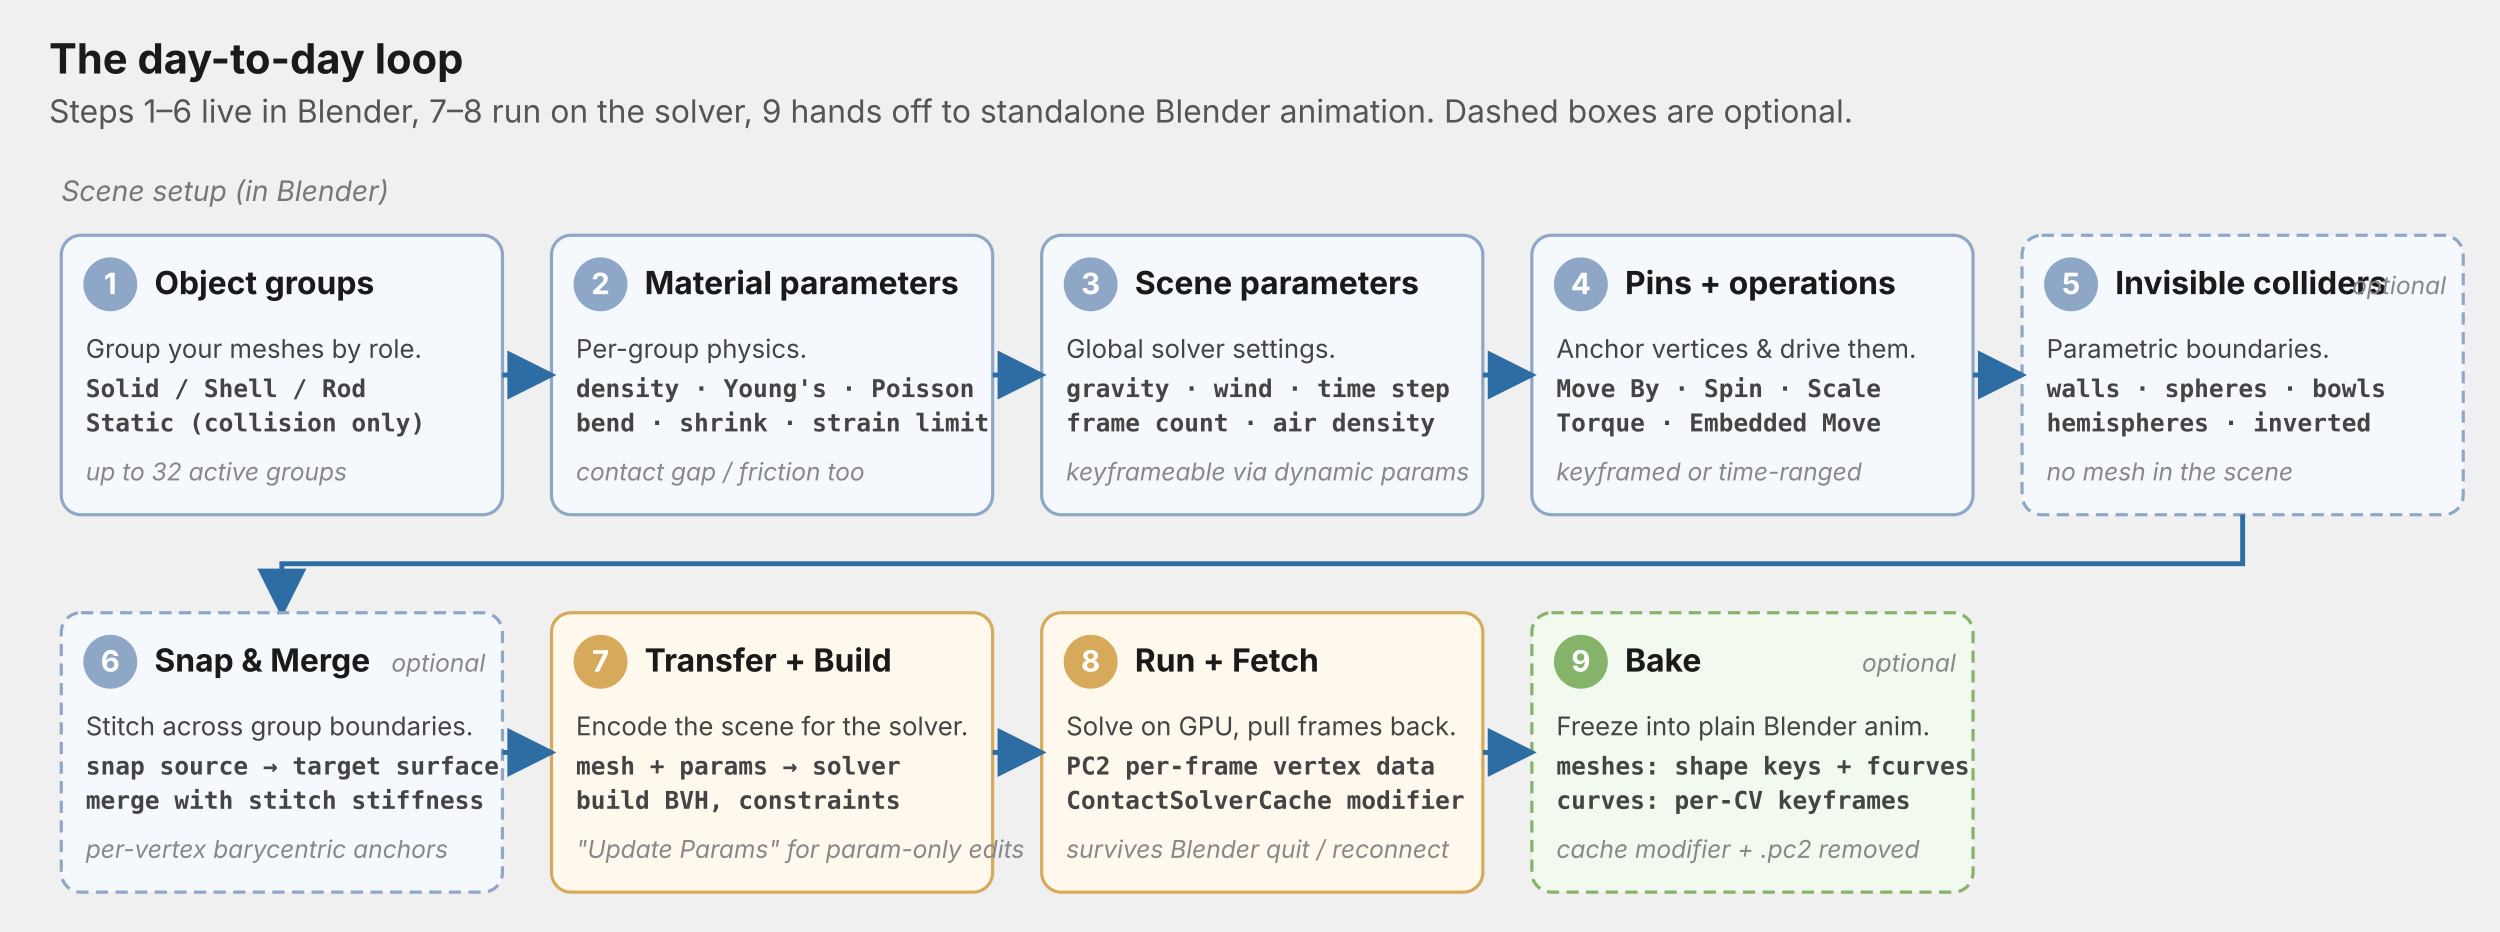
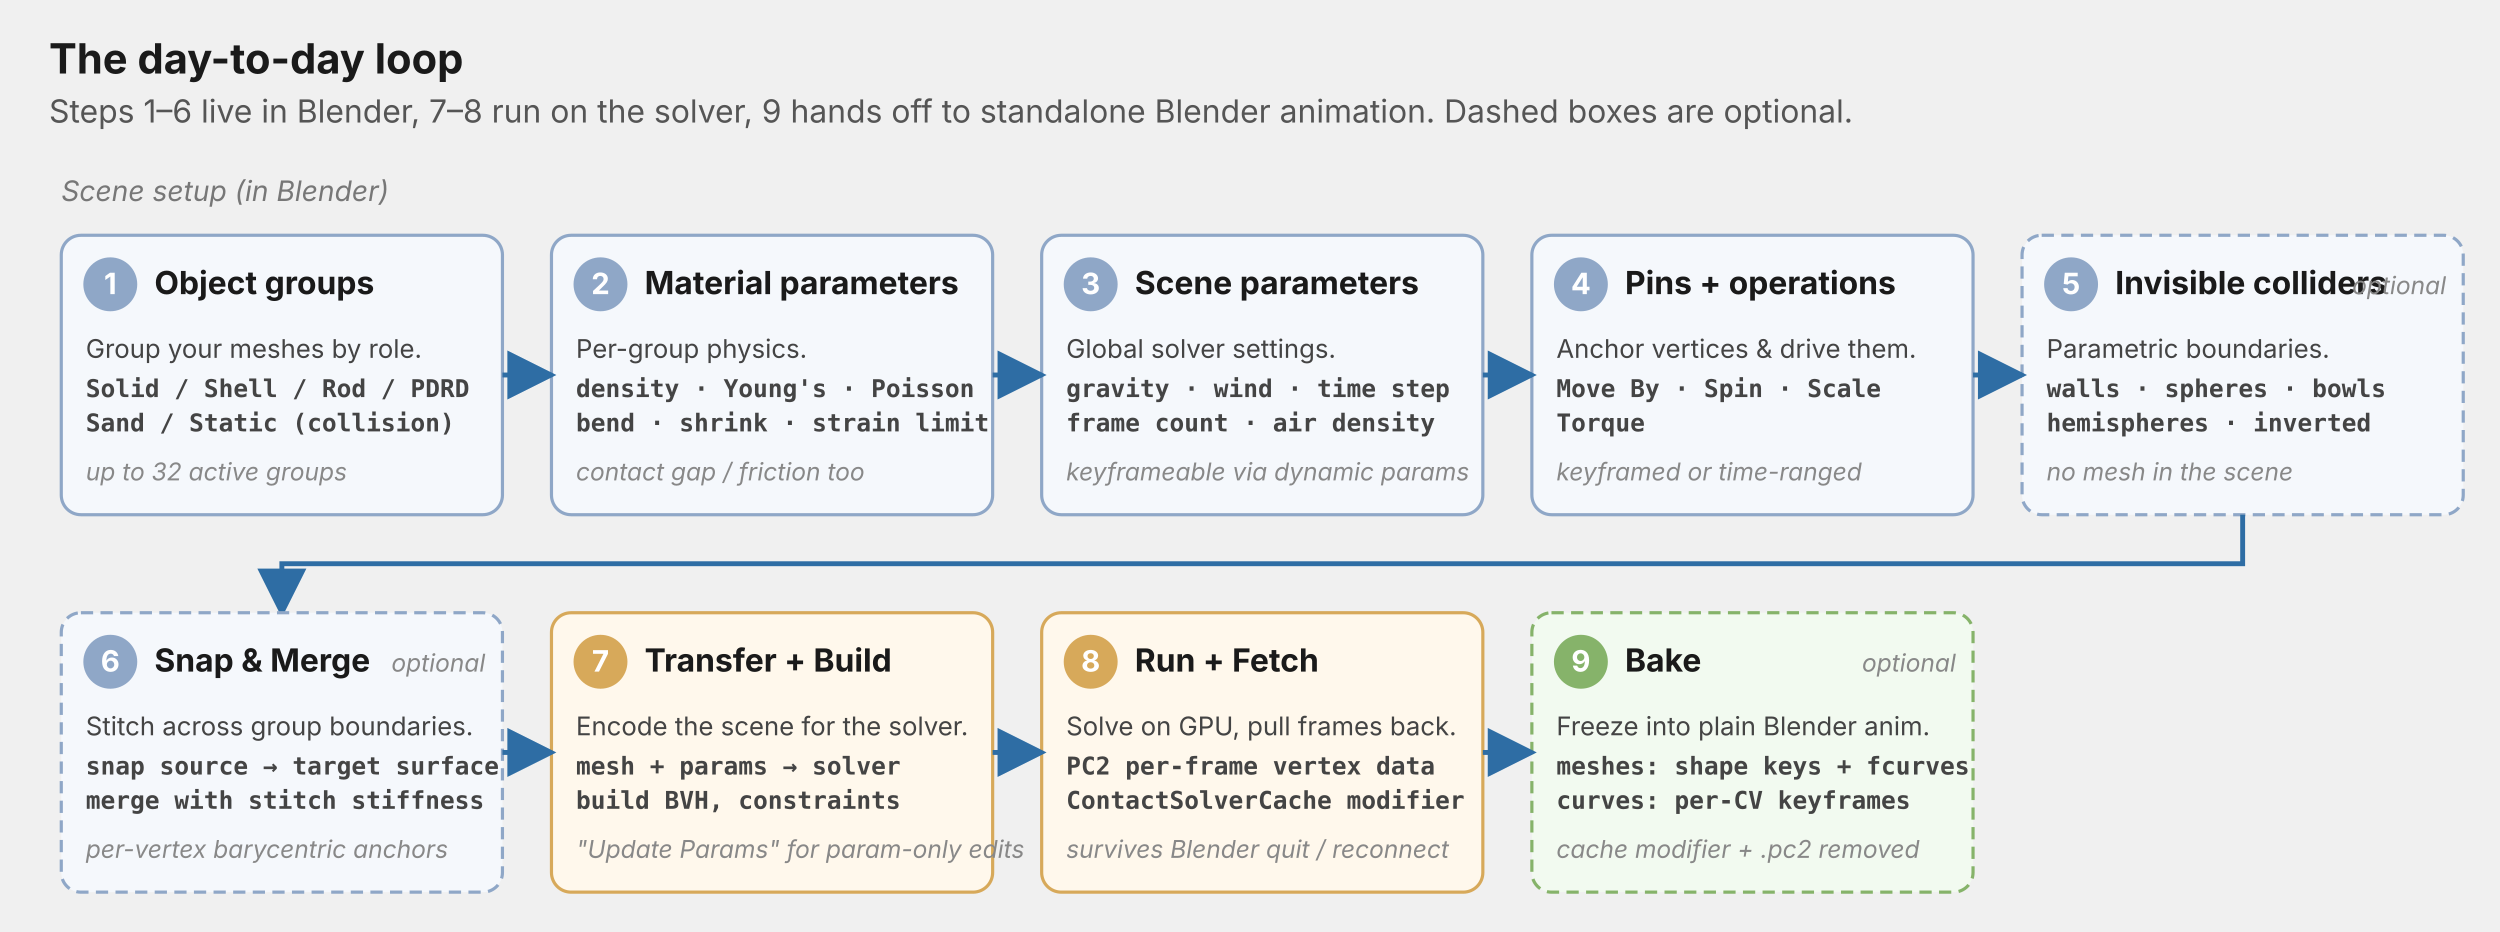
<svg xmlns="http://www.w3.org/2000/svg" viewBox="0 0 1020 380" role="img" aria-label="The add-on's day-to-day workflow as nine numbered steps across three phases: scene setup in Blender, solve on the GPU, and handoff to standalone Blender animation">
  <defs>
    <marker id="wf-arrow" viewBox="0 0 10 10" refX="9" refY="5" markerWidth="10" markerHeight="10" orient="auto-start-reverse">
      <path d="M 0 0 L 10 5 L 0 10 z" fill="#2e6da4" />
    </marker>
    <marker id="wf-arrow-iter" viewBox="0 0 10 10" refX="9" refY="5" markerWidth="11" markerHeight="11" orient="auto-start-reverse">
      <path d="M 0 0 L 10 5 L 0 10 z" fill="#6a3ea1" />
    </marker>
  </defs>
  <style>
    .title       { font: 700 17px -apple-system, BlinkMacSystemFont, "Segoe UI", sans-serif; fill: #1a1a1a; }
    .sub         { font: 13px -apple-system, sans-serif; fill: #555; }

    .band-scene  { fill: #eef3fa; stroke: none; }
    .band-solve  { fill: #fcf3e2; stroke: none; }
    .band-hand   { fill: #edf5ea; stroke: none; }
    .band-lbl    { font: italic 11.5px -apple-system, sans-serif; fill: #777; }

    .box-scene   { fill: #f5f8fc; stroke: #8fa7c7; stroke-width: 1.3; }
    .box-scene-o { fill: #f5f8fc; stroke: #8fa7c7; stroke-width: 1.3; stroke-dasharray: 5 3; }
    .box-solve   { fill: #fff8ec; stroke: #d7a95a; stroke-width: 1.3; }
    .box-hand    { fill: #f2faf0; stroke: #86b36a; stroke-width: 1.3; stroke-dasharray: 5 3; }

    .num-scene   { fill: #8fa7c7; }
    .num-solve   { fill: #d7a95a; }
    .num-hand    { fill: #86b36a; }
    .num-tx      { font: 700 12px -apple-system, sans-serif; fill: #fff; }

    .box-ttl     { font: 700 13px -apple-system, sans-serif; fill: #1a1a1a; }
    .box-sub     { font: 10.5px -apple-system, sans-serif; fill: #444; }
    .box-mono    { font: 600 10px "Menlo", "Consolas", monospace; fill: #444; }
    .opt-tag     { font: italic 10px -apple-system, sans-serif; fill: #888; }

    .arr         { stroke: #2e6da4; stroke-width: 2; fill: none; }
    .arr-iter    { stroke: #6a3ea1; stroke-width: 2; fill: none; stroke-dasharray: 6 4; }
    .arr-lbl     { font: 700 11.5px -apple-system, sans-serif; fill: #5a3492; }
    .note        { font: 11px -apple-system, sans-serif; fill: #555; }
  </style>
  <text x="20" y="30" class="title">The day-to-day loop</text>
  <text x="20" y="50" class="sub">Steps 1–6 live in Blender, 7–8 run on the solver, 9 hands off to standalone Blender animation. Dashed boxes are optional.</text>
  <text x="25" y="82" class="band-lbl">Scene setup (in Blender)</text>
  <rect x="25" y="96" width="180" height="114" rx="8" class="box-scene" />
  <circle cx="45" cy="116" r="11" class="num-scene" />
  <text x="45" y="120" text-anchor="middle" class="num-tx">1</text>
  <text x="63" y="120" class="box-ttl">Object groups</text>
  <text x="35" y="146" class="box-sub">Group your meshes by role.</text>
-   <text x="35" y="162" class="box-mono">Solid  /  Shell  /  Rod</text>
-   <text x="35" y="176" class="box-mono">Static (collision only)</text>
+   <text x="35" y="162" class="box-mono">Solid / Shell / Rod / PDRD</text>
+   <text x="35" y="176" class="box-mono">Sand / Static (collision)</text>
  <text x="35" y="196" class="opt-tag">up to 32 active groups</text>
  <rect x="225" y="96" width="180" height="114" rx="8" class="box-scene" />
  <circle cx="245" cy="116" r="11" class="num-scene" />
  <text x="245" y="120" text-anchor="middle" class="num-tx">2</text>
  <text x="263" y="120" class="box-ttl">Material parameters</text>
  <text x="235" y="146" class="box-sub">Per-group physics.</text>
  <text x="235" y="162" class="box-mono">density · Young's · Poisson</text>
  <text x="235" y="176" class="box-mono">bend · shrink · strain limit</text>
  <text x="235" y="196" class="opt-tag">contact gap / friction too</text>
  <rect x="425" y="96" width="180" height="114" rx="8" class="box-scene" />
  <circle cx="445" cy="116" r="11" class="num-scene" />
  <text x="445" y="120" text-anchor="middle" class="num-tx">3</text>
  <text x="463" y="120" class="box-ttl">Scene parameters</text>
  <text x="435" y="146" class="box-sub">Global solver settings.</text>
  <text x="435" y="162" class="box-mono">gravity · wind · time step</text>
  <text x="435" y="176" class="box-mono">frame count · air density</text>
  <text x="435" y="196" class="opt-tag">keyframeable via dynamic params</text>
  <rect x="625" y="96" width="180" height="114" rx="8" class="box-scene" />
  <circle cx="645" cy="116" r="11" class="num-scene" />
  <text x="645" y="120" text-anchor="middle" class="num-tx">4</text>
  <text x="663" y="120" class="box-ttl">Pins + operations</text>
  <text x="635" y="146" class="box-sub">Anchor vertices &amp; drive them.</text>
  <text x="635" y="162" class="box-mono">Move By · Spin · Scale</text>
-   <text x="635" y="176" class="box-mono">Torque · Embedded Move</text>
+   <text x="635" y="176" class="box-mono">Torque</text>
  <text x="635" y="196" class="opt-tag">keyframed or time-ranged</text>
  <rect x="825" y="96" width="180" height="114" rx="8" class="box-scene-o" />
  <circle cx="845" cy="116" r="11" class="num-scene" />
  <text x="845" y="120" text-anchor="middle" class="num-tx">5</text>
  <text x="863" y="120" class="box-ttl">Invisible colliders</text>
  <text x="998" y="120" text-anchor="end" class="opt-tag">optional</text>
  <text x="835" y="146" class="box-sub">Parametric boundaries.</text>
  <text x="835" y="162" class="box-mono">walls · spheres · bowls</text>
  <text x="835" y="176" class="box-mono">hemispheres · inverted</text>
  <text x="835" y="196" class="opt-tag">no mesh in the scene</text>
  <line x1="205" y1="153" x2="225" y2="153" class="arr" marker-end="url(#wf-arrow)" />
  <line x1="405" y1="153" x2="425" y2="153" class="arr" marker-end="url(#wf-arrow)" />
  <line x1="605" y1="153" x2="625" y2="153" class="arr" marker-end="url(#wf-arrow)" />
  <line x1="805" y1="153" x2="825" y2="153" class="arr" marker-end="url(#wf-arrow)" />
  <path d="M 915 210 L 915 230 L 115 230 L 115 250" class="arr" marker-end="url(#wf-arrow)" />
  <rect x="25" y="250" width="180" height="114" rx="8" class="box-scene-o" />
  <circle cx="45" cy="270" r="11" class="num-scene" />
  <text x="45" y="274" text-anchor="middle" class="num-tx">6</text>
  <text x="63" y="274" class="box-ttl">Snap &amp; Merge</text>
  <text x="198" y="274" text-anchor="end" class="opt-tag">optional</text>
  <text x="35" y="300" class="box-sub">Stitch across group boundaries.</text>
  <text x="35" y="316" class="box-mono">snap source → target surface</text>
  <text x="35" y="330" class="box-mono">merge with stitch stiffness</text>
  <text x="35" y="350" class="opt-tag">per-vertex barycentric anchors</text>
  <rect x="225" y="250" width="180" height="114" rx="8" class="box-solve" />
  <circle cx="245" cy="270" r="11" class="num-solve" />
  <text x="245" y="274" text-anchor="middle" class="num-tx">7</text>
  <text x="263" y="274" class="box-ttl">Transfer + Build</text>
  <text x="235" y="300" class="box-sub">Encode the scene for the solver.</text>
  <text x="235" y="316" class="box-mono">mesh + params → solver</text>
  <text x="235" y="330" class="box-mono">build BVH, constraints</text>
  <text x="235" y="350" class="opt-tag">"Update Params" for param-only edits</text>
  <rect x="425" y="250" width="180" height="114" rx="8" class="box-solve" />
  <circle cx="445" cy="270" r="11" class="num-solve" />
  <text x="445" y="274" text-anchor="middle" class="num-tx">8</text>
  <text x="463" y="274" class="box-ttl">Run + Fetch</text>
  <text x="435" y="300" class="box-sub">Solve on GPU, pull frames back.</text>
  <text x="435" y="316" class="box-mono">PC2 per-frame vertex data</text>
  <text x="435" y="330" class="box-mono">ContactSolverCache modifier</text>
  <text x="435" y="350" class="opt-tag">survives Blender quit / reconnect</text>
  <rect x="625" y="250" width="180" height="114" rx="8" class="box-hand" />
  <circle cx="645" cy="270" r="11" class="num-hand" />
  <text x="645" y="274" text-anchor="middle" class="num-tx">9</text>
  <text x="663" y="274" class="box-ttl">Bake</text>
  <text x="798" y="274" text-anchor="end" class="opt-tag">optional</text>
  <text x="635" y="300" class="box-sub">Freeze into plain Blender anim.</text>
  <text x="635" y="316" class="box-mono">meshes: shape keys + fcurves</text>
  <text x="635" y="330" class="box-mono">curves: per-CV keyframes</text>
  <text x="635" y="350" class="opt-tag">cache modifier + .pc2 removed</text>
  <line x1="205" y1="307" x2="225" y2="307" class="arr" marker-end="url(#wf-arrow)" />
  <line x1="405" y1="307" x2="425" y2="307" class="arr" marker-end="url(#wf-arrow)" />
  <line x1="605" y1="307" x2="625" y2="307" class="arr" marker-end="url(#wf-arrow)" />
</svg>
